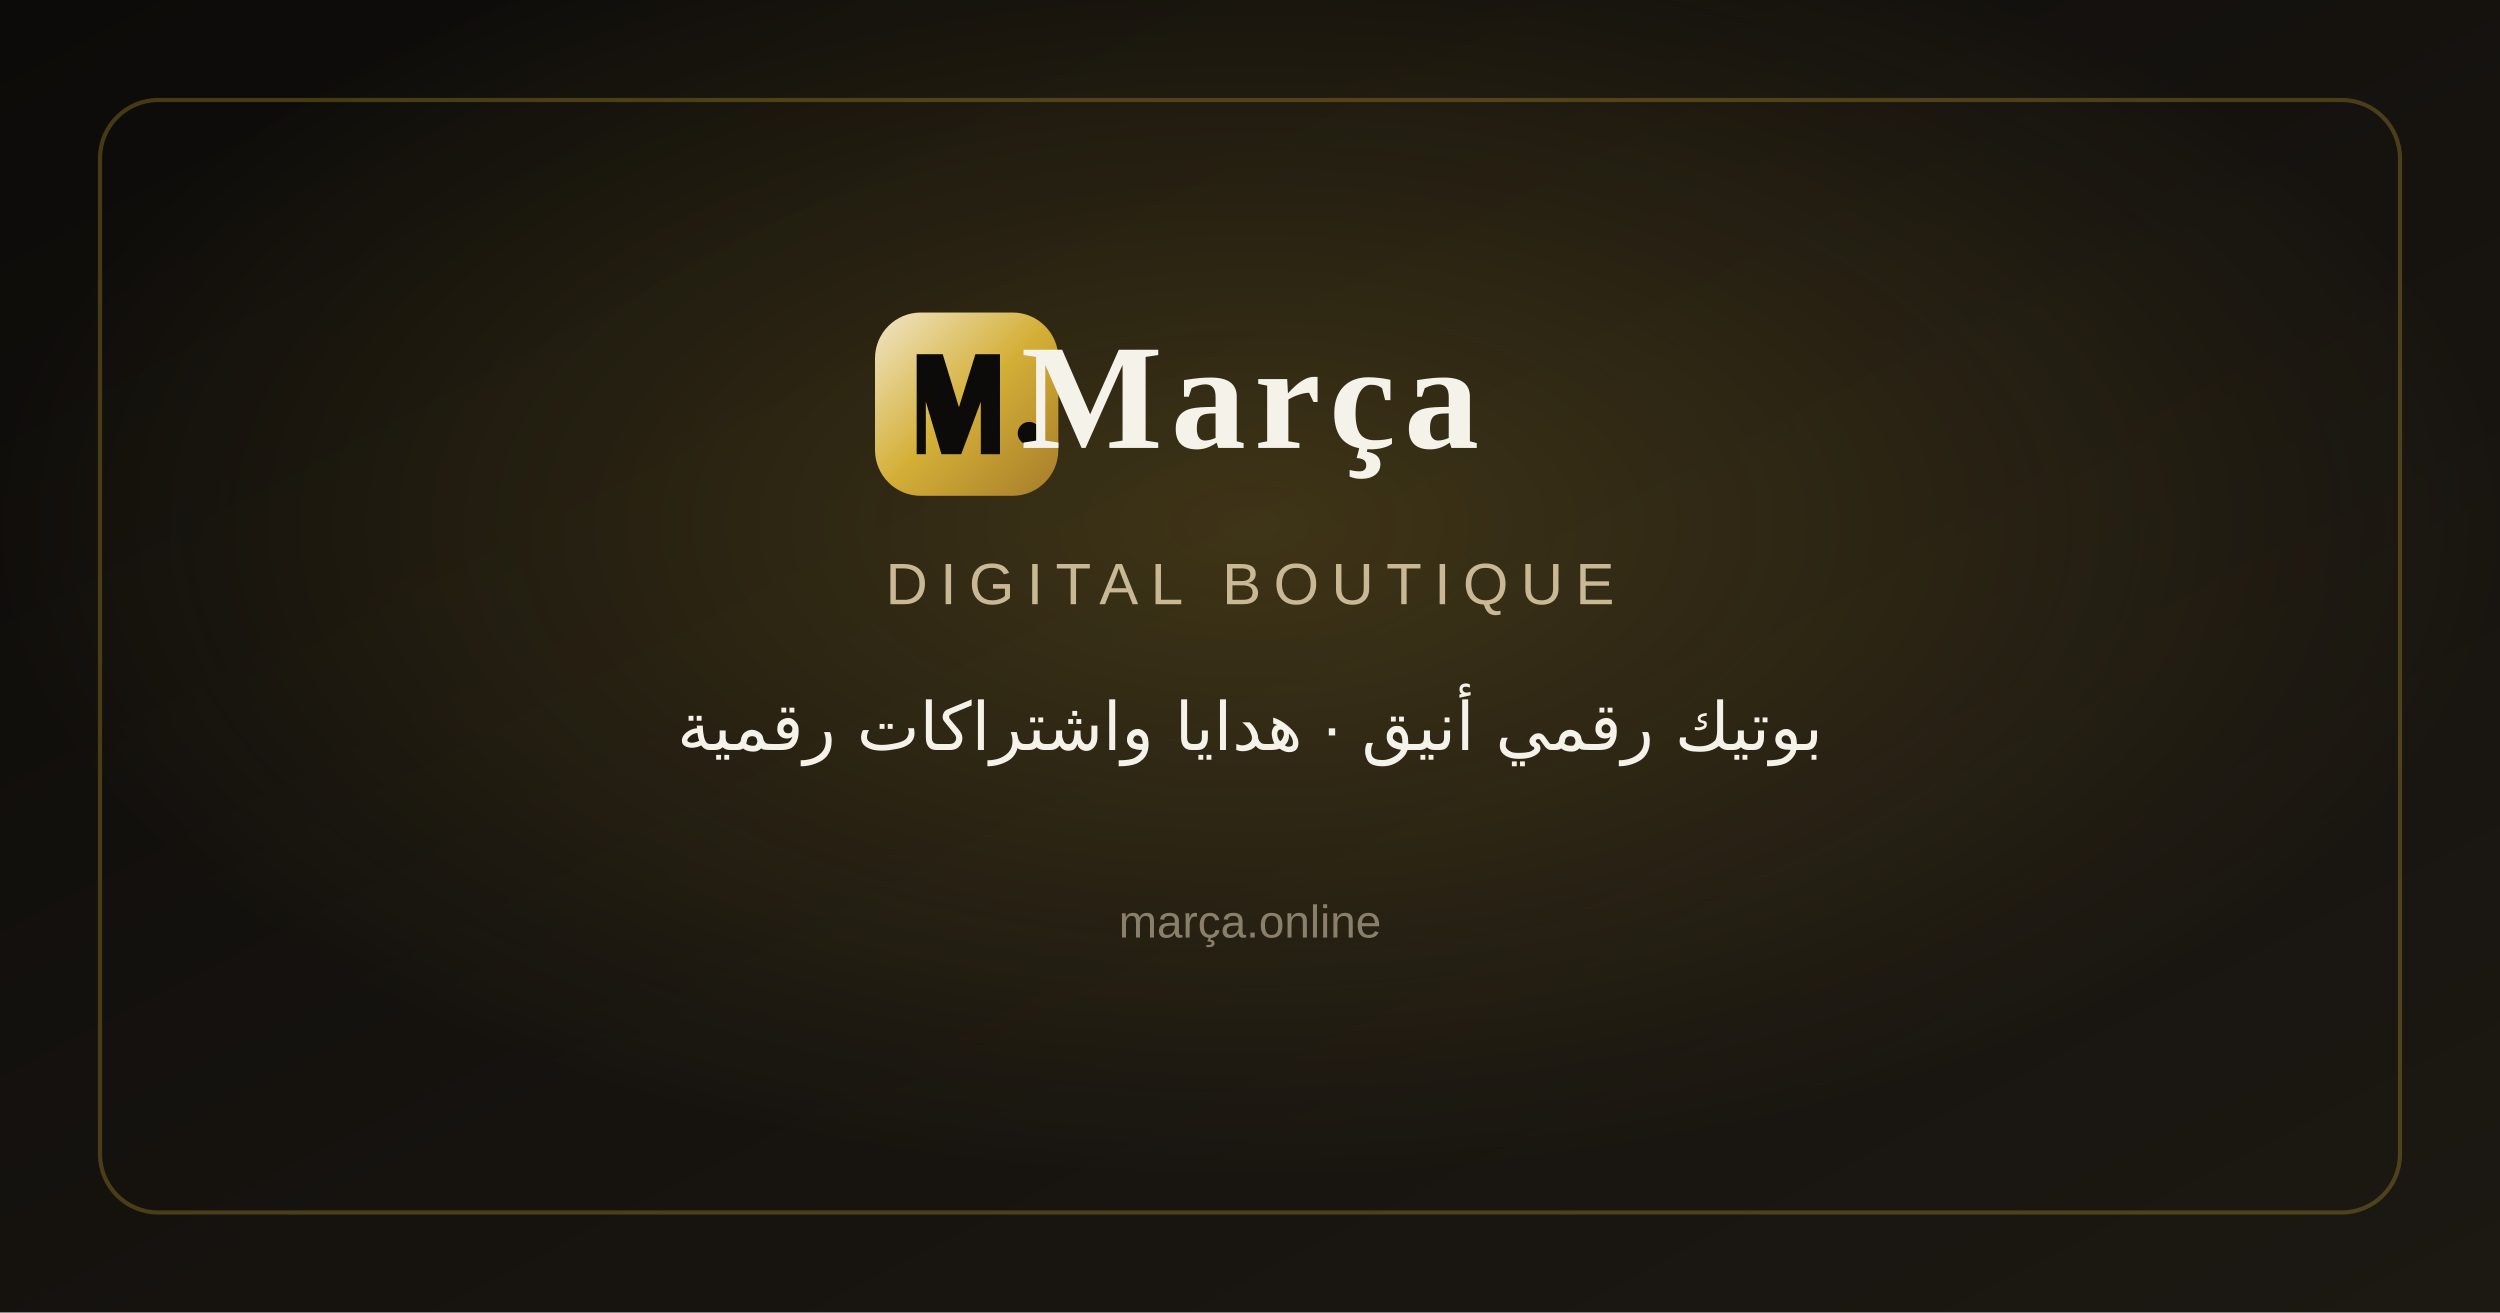
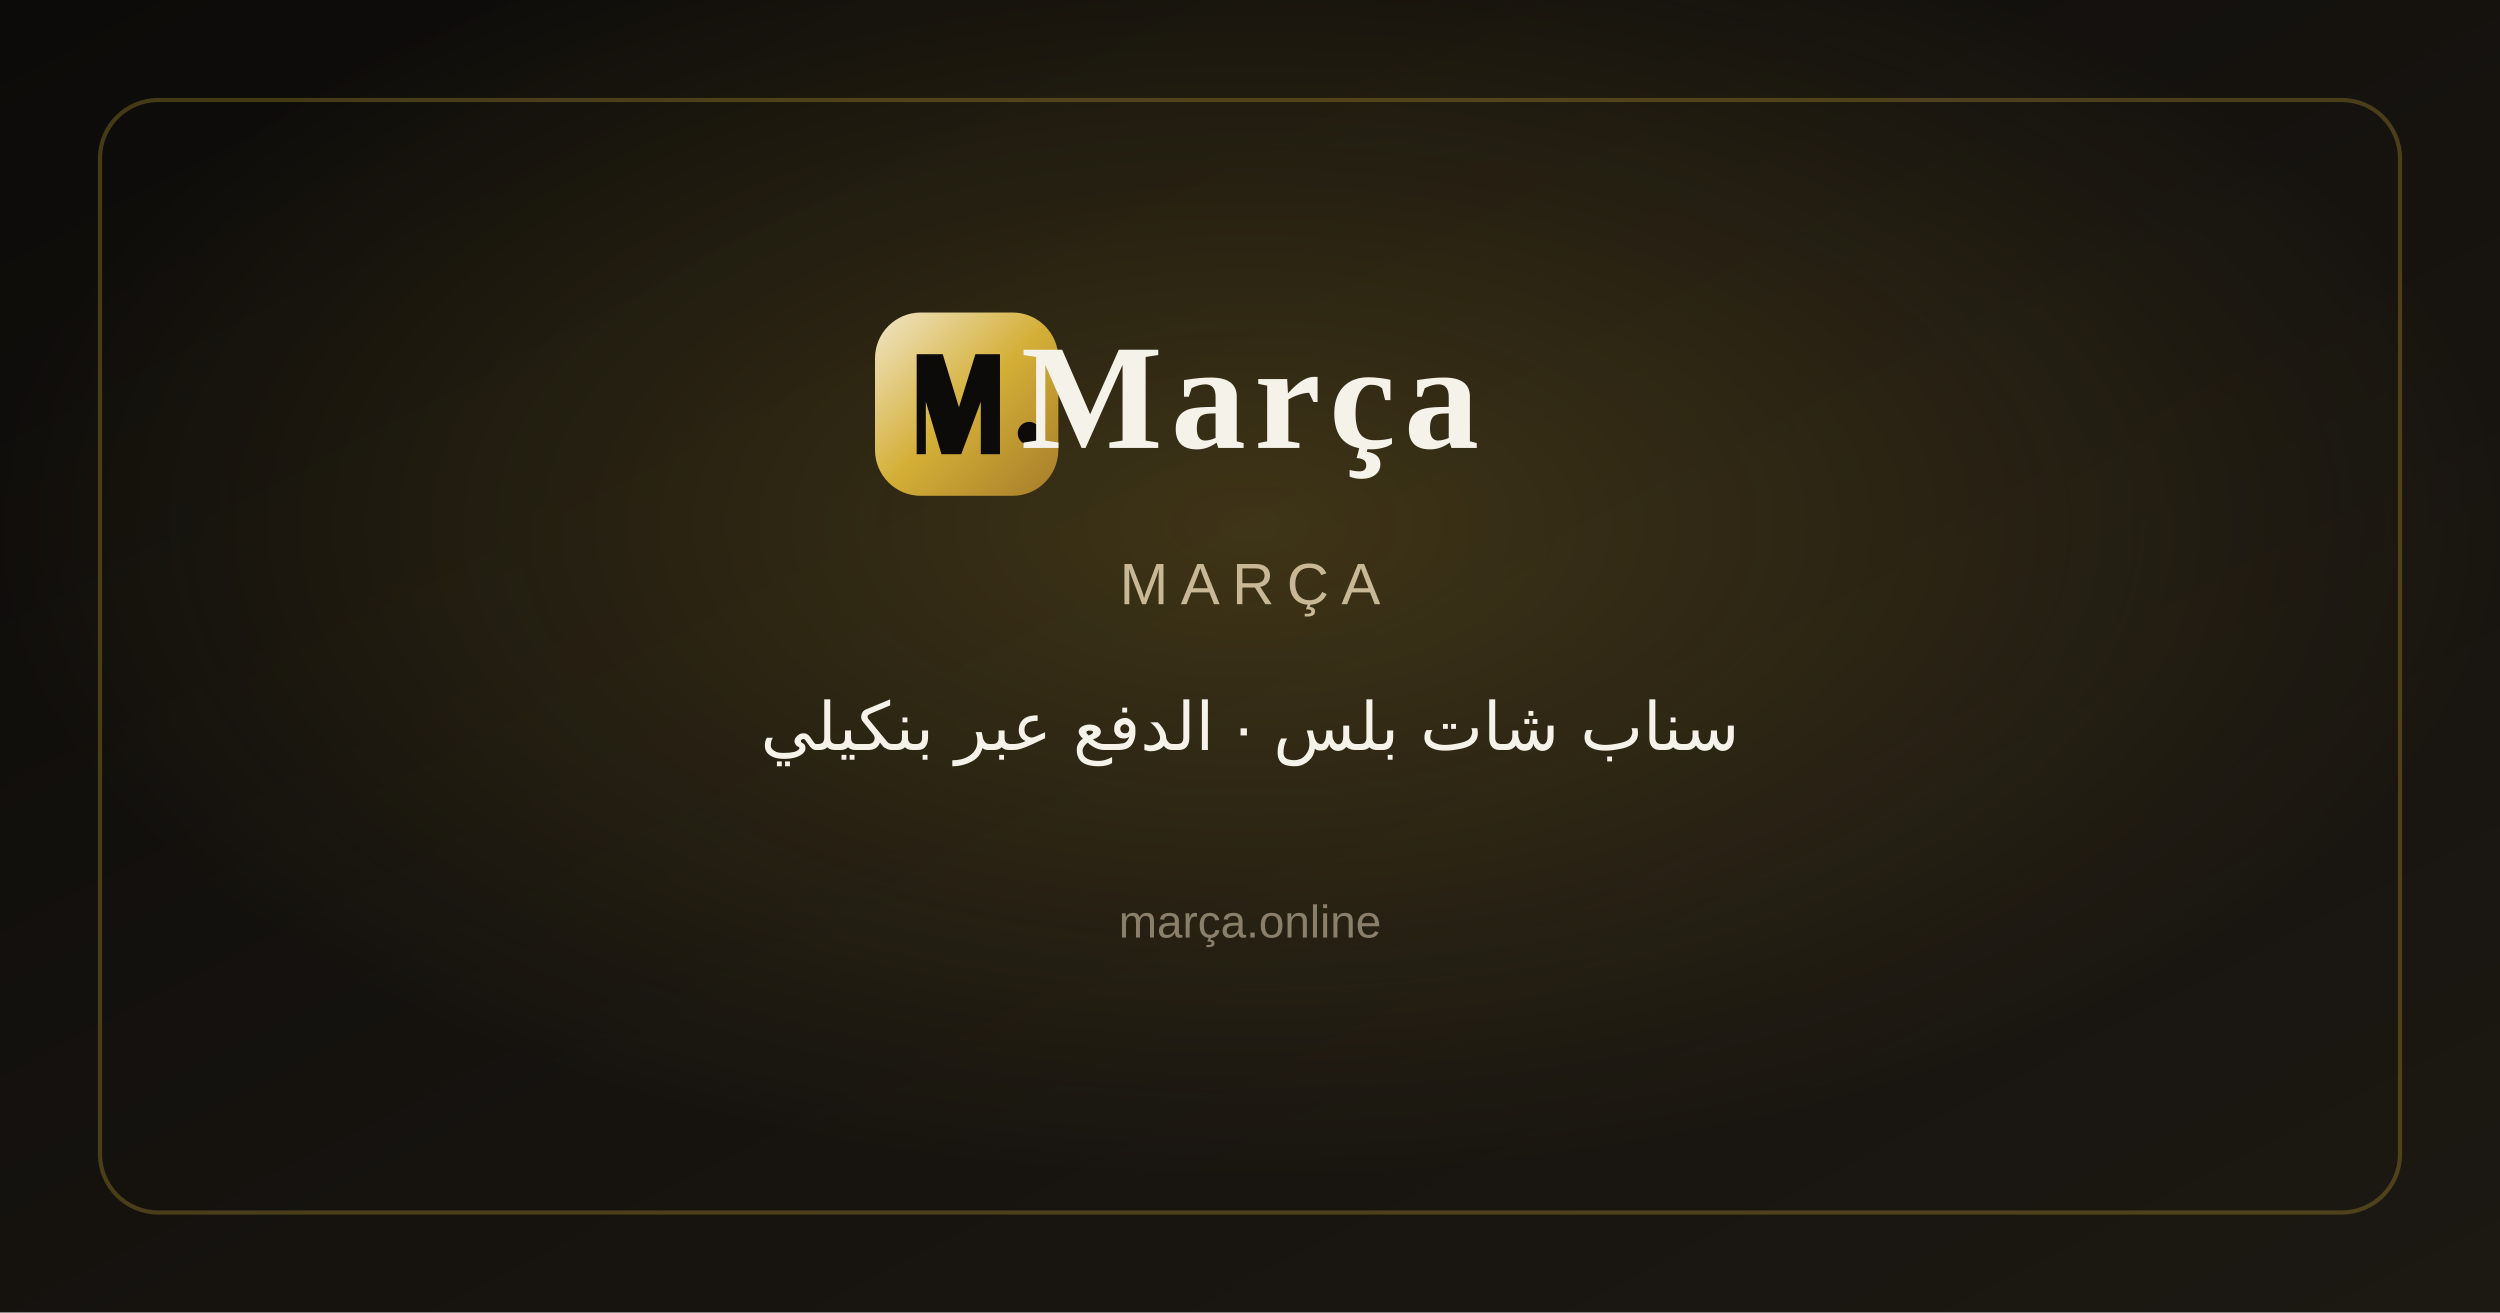
<svg xmlns="http://www.w3.org/2000/svg" viewBox="0 0 1200 630" width="1200" height="630">
  <defs>
    <linearGradient id="bg" x1="0%" y1="0%" x2="100%" y2="100%">
      <stop offset="0%" stop-color="#0c0b09" />
      <stop offset="55%" stop-color="#16130f" />
      <stop offset="100%" stop-color="#1c1812" />
    </linearGradient>
    <linearGradient id="gold" x1="0%" y1="0%" x2="100%" y2="100%">
      <stop offset="0%" stop-color="#f0e6c8" />
      <stop offset="50%" stop-color="#d4af37" />
      <stop offset="100%" stop-color="#a67c2a" />
    </linearGradient>
    <radialGradient id="glow" cx="50%" cy="40%" r="50%">
      <stop offset="0%" stop-color="#d4af37" stop-opacity="0.22" />
      <stop offset="100%" stop-color="#d4af37" stop-opacity="0" />
    </radialGradient>
  </defs>
  <rect width="1200" height="630" fill="url(#bg)" />
  <rect width="1200" height="630" fill="url(#glow)" />
  <rect x="48" y="48" width="1104" height="534" rx="28" fill="none" stroke="rgba(212,175,55,0.28)" stroke-width="2" />
  <rect x="420" y="150" width="88" height="88" rx="22" fill="url(#gold)" />
  <path fill="#0c0b09" d="M440 218V170h12.5l7.8 25.5L468.2 170H480v48h-9.2v-25.2L461.4 218h-9.5l-7.5-25.2V218H440z" />
  <circle cx="494" cy="208" r="5.5" fill="#0c0b09" />
  <text x="600" y="215" text-anchor="middle" font-family="Georgia, 'Times New Roman', serif" font-size="72" font-weight="600" fill="#f5f2ea" letter-spacing="4">Marça</text>
-   <text x="600" y="290" text-anchor="middle" font-family="Segoe UI, Tahoma, Arial, sans-serif" font-size="28" fill="#c9b896" letter-spacing="6">DIGITAL BOUTIQUE</text>
-   <text x="600" y="360" text-anchor="middle" font-family="Segoe UI, Tahoma, Arial, sans-serif" font-size="32" fill="#f5f2ea">بوتيك رقمي أنيق · هدايا واشتراكات رقمية</text>
+   <text x="600" y="290" text-anchor="middle" font-family="Segoe UI, Tahoma, Arial, sans-serif" font-size="28" fill="#c9b896" letter-spacing="6">MARÇA</text>
+   <text x="600" y="360" text-anchor="middle" font-family="Segoe UI, Tahoma, Arial, sans-serif" font-size="32" fill="#f5f2ea">سناب شات بلس · الدفع عبر بنكيلي</text>
  <text x="600" y="450" text-anchor="middle" font-family="Segoe UI, Tahoma, Arial, sans-serif" font-size="22" fill="#8a7f6a">marça.online</text>
</svg>
